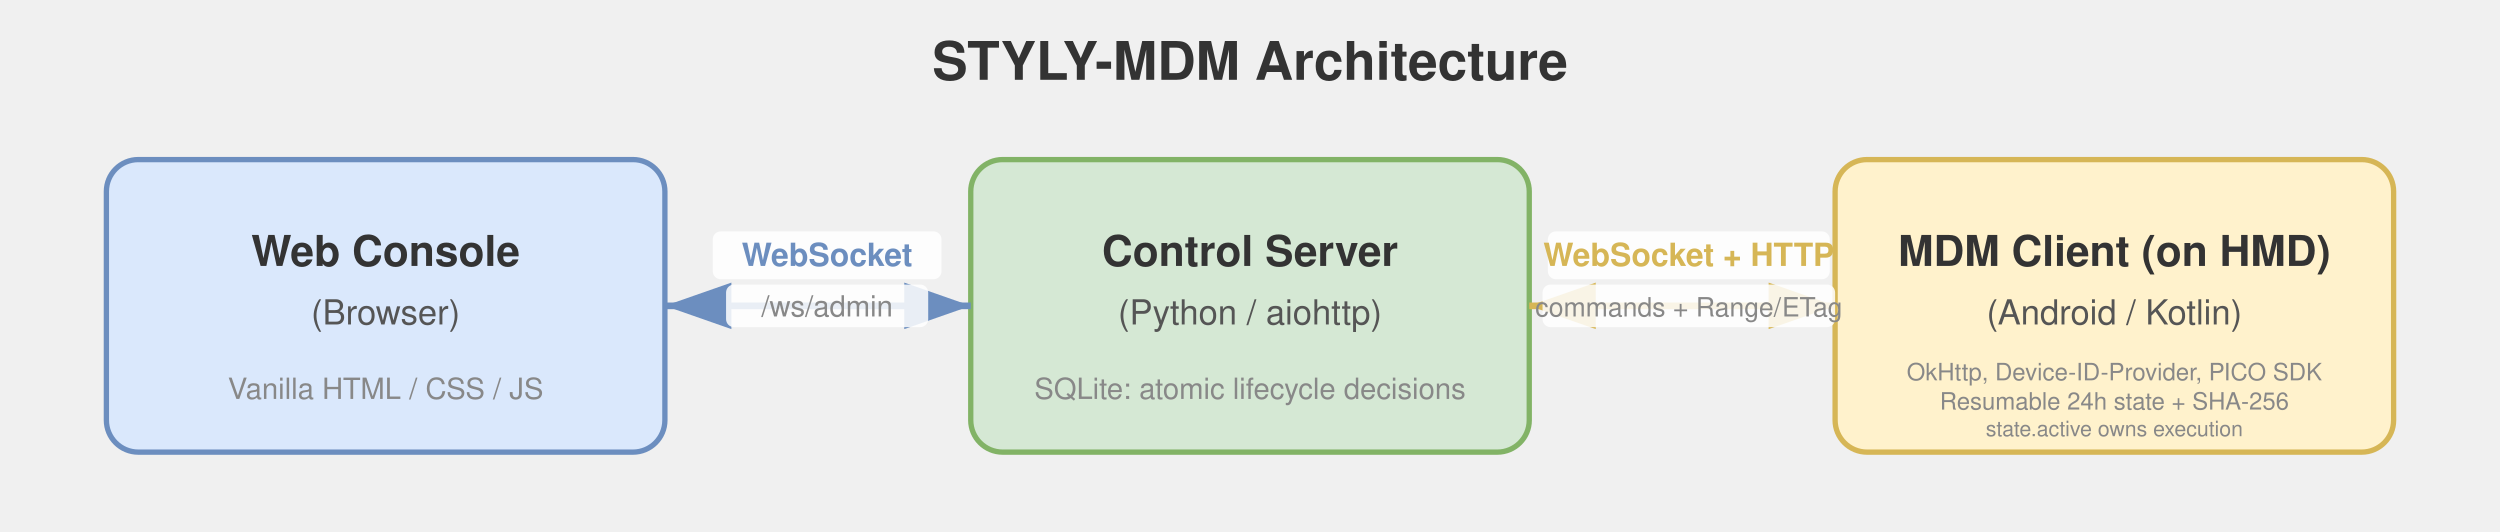
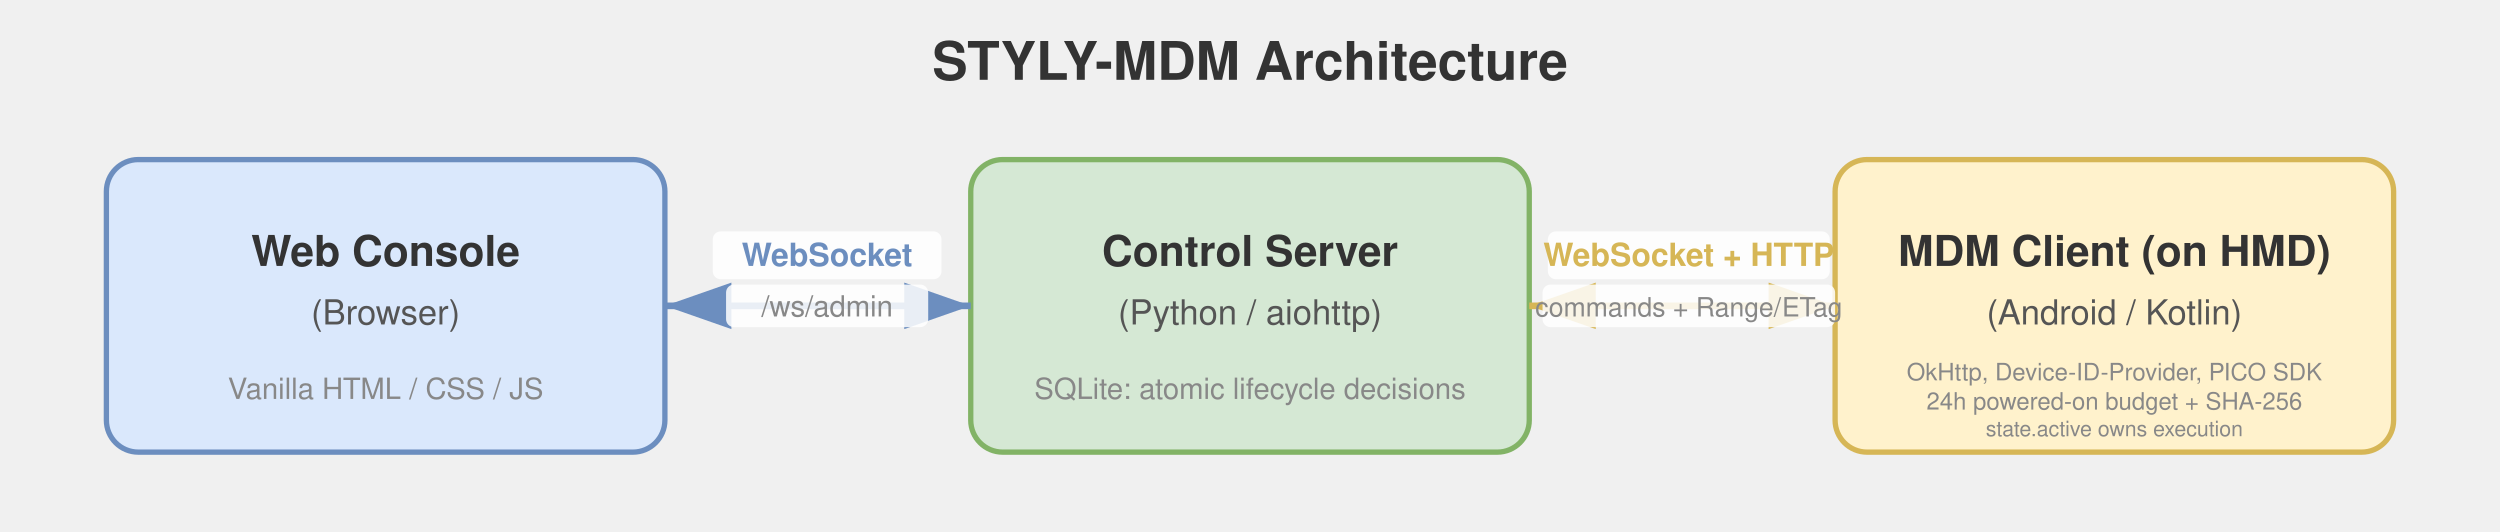
- <svg xmlns="http://www.w3.org/2000/svg" version="1.1" viewBox="0 0 940 200" font-family="Segoe UI, Helvetica, Arial, sans-serif" content="&lt;mxfile host=&quot;Claude&quot;&gt; &lt;diagram id=&quot;arch&quot; name=&quot;Architecture&quot;&gt; &lt;mxGraphModel dx=&quot;1422&quot; dy=&quot;762&quot; grid=&quot;1&quot; gridSize=&quot;10&quot; guides=&quot;1&quot; tooltips=&quot;1&quot; connect=&quot;1&quot; arrows=&quot;1&quot; fold=&quot;1&quot; page=&quot;1&quot; pageScale=&quot;1&quot; pageWidth=&quot;1169&quot; pageHeight=&quot;827&quot; math=&quot;0&quot; shadow=&quot;0&quot;&gt; &lt;root&gt; &lt;mxCell id=&quot;0&quot;/&gt; &lt;mxCell id=&quot;1&quot; parent=&quot;0&quot;/&gt; &lt;mxCell id=&quot;2&quot; value=&quot;&quot; style=&quot;rounded=1;whiteSpace=wrap;html=1;fillColor=#dae8fc;strokeColor=#6c8ebf;arcSize=10;&quot; vertex=&quot;1&quot; parent=&quot;1&quot;&gt;&lt;mxGeometry x=&quot;40&quot; y=&quot;80&quot; width=&quot;200&quot; height=&quot;100&quot; as=&quot;geometry&quot;/&gt;&lt;/mxCell&gt; &lt;mxCell id=&quot;2a&quot; value=&quot;&amp;lt;b&amp;gt;Web Console&amp;lt;/b&amp;gt;&amp;lt;br&amp;gt;(Browser)&quot; style=&quot;text;html=1;align=center;verticalAlign=middle;resizable=0;points=[];autosize=1;&quot; vertex=&quot;1&quot; parent=&quot;1&quot;&gt;&lt;mxGeometry x=&quot;95&quot; y=&quot;105&quot; width=&quot;90&quot; height=&quot;50&quot; as=&quot;geometry&quot;/&gt;&lt;/mxCell&gt; &lt;mxCell id=&quot;2b&quot; value=&quot;Vanilla HTML / CSS / JS&quot; style=&quot;text;html=1;align=center;verticalAlign=middle;fontColor=#666666;fontSize=10;&quot; vertex=&quot;1&quot; parent=&quot;1&quot;&gt;&lt;mxGeometry x=&quot;60&quot; y=&quot;155&quot; width=&quot;160&quot; height=&quot;20&quot; as=&quot;geometry&quot;/&gt;&lt;/mxCell&gt; &lt;mxCell id=&quot;3&quot; value=&quot;&quot; style=&quot;rounded=1;whiteSpace=wrap;html=1;fillColor=#d5e8d4;strokeColor=#82b366;arcSize=10;&quot; vertex=&quot;1&quot; parent=&quot;1&quot;&gt;&lt;mxGeometry x=&quot;360&quot; y=&quot;80&quot; width=&quot;220&quot; height=&quot;100&quot; as=&quot;geometry&quot;/&gt;&lt;/mxCell&gt; &lt;mxCell id=&quot;3a&quot; value=&quot;&amp;lt;b&amp;gt;Control Server&amp;lt;/b&amp;gt;&amp;lt;br&amp;gt;(Python / aiohttp)&quot; style=&quot;text;html=1;align=center;verticalAlign=middle;resizable=0;points=[];autosize=1;&quot; vertex=&quot;1&quot; parent=&quot;1&quot;&gt;&lt;mxGeometry x=&quot;405&quot; y=&quot;105&quot; width=&quot;130&quot; height=&quot;50&quot; as=&quot;geometry&quot;/&gt;&lt;/mxCell&gt; &lt;mxCell id=&quot;3b&quot; value=&quot;SQLite: atomic lifecycle decisions&quot; style=&quot;text;html=1;align=center;verticalAlign=middle;fontColor=#666666;fontSize=10;&quot; vertex=&quot;1&quot; parent=&quot;1&quot;&gt;&lt;mxGeometry x=&quot;390&quot; y=&quot;155&quot; width=&quot;160&quot; height=&quot;20&quot; as=&quot;geometry&quot;/&gt;&lt;/mxCell&gt; &lt;mxCell id=&quot;4&quot; value=&quot;&quot; style=&quot;rounded=1;whiteSpace=wrap;html=1;fillColor=#fff2cc;strokeColor=#d6b656;arcSize=10;&quot; vertex=&quot;1&quot; parent=&quot;1&quot;&gt;&lt;mxGeometry x=&quot;700&quot; y=&quot;80&quot; width=&quot;200&quot; height=&quot;100&quot; as=&quot;geometry&quot;/&gt;&lt;/mxCell&gt; &lt;mxCell id=&quot;4a&quot; value=&quot;&amp;lt;b&amp;gt;MDM Client (on HMD)&amp;lt;/b&amp;gt;&amp;lt;br&amp;gt;(Android / Kotlin)&quot; style=&quot;text;html=1;align=center;verticalAlign=middle;resizable=0;points=[];autosize=1;&quot; vertex=&quot;1&quot; parent=&quot;1&quot;&gt;&lt;mxGeometry x=&quot;740&quot; y=&quot;105&quot; width=&quot;120&quot; height=&quot;50&quot; as=&quot;geometry&quot;/&gt;&lt;/mxCell&gt; &lt;mxCell id=&quot;4b&quot; value=&quot;OkHttp, PICO SDK; resumable SHA-256; single owner + durable apply gate&quot; style=&quot;text;html=1;align=center;verticalAlign=middle;fontColor=#666666;fontSize=10;&quot; vertex=&quot;1&quot; parent=&quot;1&quot;&gt;&lt;mxGeometry x=&quot;705&quot; y=&quot;155&quot; width=&quot;190&quot; height=&quot;20&quot; as=&quot;geometry&quot;/&gt;&lt;/mxCell&gt; &lt;mxCell id=&quot;5&quot; style=&quot;edgeStyle=orthogonalEdgeStyle;rounded=0;orthogonalLoop=1;jettySize=auto;containsPoints=1;endArrow=block;endFill=1;startArrow=block;startFill=1;strokeWidth=2;strokeColor=#6c8ebf;&quot; edge=&quot;1&quot; parent=&quot;1&quot; source=&quot;2&quot; target=&quot;3&quot;&gt;&lt;mxGeometry relative=&quot;1&quot; as=&quot;geometry&quot;/&gt;&lt;/mxCell&gt; &lt;mxCell id=&quot;5a&quot; value=&quot;WebSocket&amp;lt;br&amp;gt;&amp;lt;font style=&amp;quot;font-size:10px&amp;quot;&amp;gt;/ws/admin&amp;lt;/font&amp;gt;&quot; style=&quot;edgeLabel;html=1;align=center;verticalAlign=middle;resizable=0;points=[];&quot; vertex=&quot;1&quot; connectable=&quot;0&quot; parent=&quot;5&quot;&gt;&lt;mxGeometry x=&quot;-0.1&quot; relative=&quot;1&quot; as=&quot;geometry&quot;&gt;&lt;mxPoint as=&quot;offset&quot;/&gt;&lt;/mxGeometry&gt;&lt;/mxCell&gt; &lt;mxCell id=&quot;6&quot; style=&quot;edgeStyle=orthogonalEdgeStyle;rounded=0;orthogonalLoop=1;jettySize=auto;containsPoints=1;endArrow=block;endFill=1;startArrow=block;startFill=1;strokeWidth=2;strokeColor=#d6b656;&quot; edge=&quot;1&quot; parent=&quot;1&quot; source=&quot;3&quot; target=&quot;4&quot;&gt;&lt;mxGeometry relative=&quot;1&quot; as=&quot;geometry&quot;/&gt;&lt;/mxCell&gt; &lt;mxCell id=&quot;6a&quot; value=&quot;WebSocket + HTTP&amp;lt;br&amp;gt;&amp;lt;font style=&amp;quot;font-size:10px&amp;quot;&amp;gt;commands + Range/ETag&amp;lt;/font&amp;gt;&quot; style=&quot;edgeLabel;html=1;align=center;verticalAlign=middle;resizable=0;points=[];&quot; vertex=&quot;1&quot; connectable=&quot;0&quot; parent=&quot;6&quot;&gt;&lt;mxGeometry x=&quot;-0.1&quot; relative=&quot;1&quot; as=&quot;geometry&quot;&gt;&lt;mxPoint as=&quot;offset&quot;/&gt;&lt;/mxGeometry&gt;&lt;/mxCell&gt; &lt;mxCell id=&quot;7&quot; value=&quot;&amp;lt;font style=&amp;quot;font-size:16px&amp;quot;&amp;gt;&amp;lt;b&amp;gt;STYLY-MDM Architecture&amp;lt;/b&amp;gt;&amp;lt;/font&amp;gt;&quot; style=&quot;text;html=1;align=center;verticalAlign=middle;resizable=0;points=[];autosize=1;&quot; vertex=&quot;1&quot; parent=&quot;1&quot;&gt;&lt;mxGeometry x=&quot;350&quot; y=&quot;20&quot; width=&quot;240&quot; height=&quot;40&quot; as=&quot;geometry&quot;/&gt;&lt;/mxCell&gt; &lt;/root&gt; &lt;/mxGraphModel&gt; &lt;/diagram&gt; &lt;/mxfile&gt;">
+ <svg xmlns="http://www.w3.org/2000/svg" version="1.1" viewBox="0 0 940 200" font-family="Segoe UI, Helvetica, Arial, sans-serif" content="&lt;mxfile host=&quot;Claude&quot;&gt; &lt;diagram id=&quot;arch&quot; name=&quot;Architecture&quot;&gt; &lt;mxGraphModel dx=&quot;1422&quot; dy=&quot;762&quot; grid=&quot;1&quot; gridSize=&quot;10&quot; guides=&quot;1&quot; tooltips=&quot;1&quot; connect=&quot;1&quot; arrows=&quot;1&quot; fold=&quot;1&quot; page=&quot;1&quot; pageScale=&quot;1&quot; pageWidth=&quot;1169&quot; pageHeight=&quot;827&quot; math=&quot;0&quot; shadow=&quot;0&quot;&gt; &lt;root&gt; &lt;mxCell id=&quot;0&quot;/&gt; &lt;mxCell id=&quot;1&quot; parent=&quot;0&quot;/&gt; &lt;mxCell id=&quot;2&quot; value=&quot;&quot; style=&quot;rounded=1;whiteSpace=wrap;html=1;fillColor=#dae8fc;strokeColor=#6c8ebf;arcSize=10;&quot; vertex=&quot;1&quot; parent=&quot;1&quot;&gt;&lt;mxGeometry x=&quot;40&quot; y=&quot;80&quot; width=&quot;200&quot; height=&quot;100&quot; as=&quot;geometry&quot;/&gt;&lt;/mxCell&gt; &lt;mxCell id=&quot;2a&quot; value=&quot;&amp;lt;b&amp;gt;Web Console&amp;lt;/b&amp;gt;&amp;lt;br&amp;gt;(Browser)&quot; style=&quot;text;html=1;align=center;verticalAlign=middle;resizable=0;points=[];autosize=1;&quot; vertex=&quot;1&quot; parent=&quot;1&quot;&gt;&lt;mxGeometry x=&quot;95&quot; y=&quot;105&quot; width=&quot;90&quot; height=&quot;50&quot; as=&quot;geometry&quot;/&gt;&lt;/mxCell&gt; &lt;mxCell id=&quot;2b&quot; value=&quot;Vanilla HTML / CSS / JS&quot; style=&quot;text;html=1;align=center;verticalAlign=middle;fontColor=#666666;fontSize=10;&quot; vertex=&quot;1&quot; parent=&quot;1&quot;&gt;&lt;mxGeometry x=&quot;60&quot; y=&quot;155&quot; width=&quot;160&quot; height=&quot;20&quot; as=&quot;geometry&quot;/&gt;&lt;/mxCell&gt; &lt;mxCell id=&quot;3&quot; value=&quot;&quot; style=&quot;rounded=1;whiteSpace=wrap;html=1;fillColor=#d5e8d4;strokeColor=#82b366;arcSize=10;&quot; vertex=&quot;1&quot; parent=&quot;1&quot;&gt;&lt;mxGeometry x=&quot;360&quot; y=&quot;80&quot; width=&quot;220&quot; height=&quot;100&quot; as=&quot;geometry&quot;/&gt;&lt;/mxCell&gt; &lt;mxCell id=&quot;3a&quot; value=&quot;&amp;lt;b&amp;gt;Control Server&amp;lt;/b&amp;gt;&amp;lt;br&amp;gt;(Python / aiohttp)&quot; style=&quot;text;html=1;align=center;verticalAlign=middle;resizable=0;points=[];autosize=1;&quot; vertex=&quot;1&quot; parent=&quot;1&quot;&gt;&lt;mxGeometry x=&quot;405&quot; y=&quot;105&quot; width=&quot;130&quot; height=&quot;50&quot; as=&quot;geometry&quot;/&gt;&lt;/mxCell&gt; &lt;mxCell id=&quot;3b&quot; value=&quot;SQLite: atomic lifecycle decisions&quot; style=&quot;text;html=1;align=center;verticalAlign=middle;fontColor=#666666;fontSize=10;&quot; vertex=&quot;1&quot; parent=&quot;1&quot;&gt;&lt;mxGeometry x=&quot;390&quot; y=&quot;155&quot; width=&quot;160&quot; height=&quot;20&quot; as=&quot;geometry&quot;/&gt;&lt;/mxCell&gt; &lt;mxCell id=&quot;4&quot; value=&quot;&quot; style=&quot;rounded=1;whiteSpace=wrap;html=1;fillColor=#fff2cc;strokeColor=#d6b656;arcSize=10;&quot; vertex=&quot;1&quot; parent=&quot;1&quot;&gt;&lt;mxGeometry x=&quot;700&quot; y=&quot;80&quot; width=&quot;200&quot; height=&quot;100&quot; as=&quot;geometry&quot;/&gt;&lt;/mxCell&gt; &lt;mxCell id=&quot;4a&quot; value=&quot;&amp;lt;b&amp;gt;MDM Client (on HMD)&amp;lt;/b&amp;gt;&amp;lt;br&amp;gt;(Android / Kotlin)&quot; style=&quot;text;html=1;align=center;verticalAlign=middle;resizable=0;points=[];autosize=1;&quot; vertex=&quot;1&quot; parent=&quot;1&quot;&gt;&lt;mxGeometry x=&quot;740&quot; y=&quot;105&quot; width=&quot;120&quot; height=&quot;50&quot; as=&quot;geometry&quot;/&gt;&lt;/mxCell&gt; &lt;mxCell id=&quot;4b&quot; value=&quot;OkHttp, PICO SDK; resumable SHA-256; 24h powered-on budget; durable apply gate&quot; style=&quot;text;html=1;align=center;verticalAlign=middle;fontColor=#666666;fontSize=10;&quot; vertex=&quot;1&quot; parent=&quot;1&quot;&gt;&lt;mxGeometry x=&quot;705&quot; y=&quot;155&quot; width=&quot;190&quot; height=&quot;20&quot; as=&quot;geometry&quot;/&gt;&lt;/mxCell&gt; &lt;mxCell id=&quot;5&quot; style=&quot;edgeStyle=orthogonalEdgeStyle;rounded=0;orthogonalLoop=1;jettySize=auto;containsPoints=1;endArrow=block;endFill=1;startArrow=block;startFill=1;strokeWidth=2;strokeColor=#6c8ebf;&quot; edge=&quot;1&quot; parent=&quot;1&quot; source=&quot;2&quot; target=&quot;3&quot;&gt;&lt;mxGeometry relative=&quot;1&quot; as=&quot;geometry&quot;/&gt;&lt;/mxCell&gt; &lt;mxCell id=&quot;5a&quot; value=&quot;WebSocket&amp;lt;br&amp;gt;&amp;lt;font style=&amp;quot;font-size:10px&amp;quot;&amp;gt;/ws/admin&amp;lt;/font&amp;gt;&quot; style=&quot;edgeLabel;html=1;align=center;verticalAlign=middle;resizable=0;points=[];&quot; vertex=&quot;1&quot; connectable=&quot;0&quot; parent=&quot;5&quot;&gt;&lt;mxGeometry x=&quot;-0.1&quot; relative=&quot;1&quot; as=&quot;geometry&quot;&gt;&lt;mxPoint as=&quot;offset&quot;/&gt;&lt;/mxGeometry&gt;&lt;/mxCell&gt; &lt;mxCell id=&quot;6&quot; style=&quot;edgeStyle=orthogonalEdgeStyle;rounded=0;orthogonalLoop=1;jettySize=auto;containsPoints=1;endArrow=block;endFill=1;startArrow=block;startFill=1;strokeWidth=2;strokeColor=#d6b656;&quot; edge=&quot;1&quot; parent=&quot;1&quot; source=&quot;3&quot; target=&quot;4&quot;&gt;&lt;mxGeometry relative=&quot;1&quot; as=&quot;geometry&quot;/&gt;&lt;/mxCell&gt; &lt;mxCell id=&quot;6a&quot; value=&quot;WebSocket + HTTP&amp;lt;br&amp;gt;&amp;lt;font style=&amp;quot;font-size:10px&amp;quot;&amp;gt;commands + Range/ETag&amp;lt;/font&amp;gt;&quot; style=&quot;edgeLabel;html=1;align=center;verticalAlign=middle;resizable=0;points=[];&quot; vertex=&quot;1&quot; connectable=&quot;0&quot; parent=&quot;6&quot;&gt;&lt;mxGeometry x=&quot;-0.1&quot; relative=&quot;1&quot; as=&quot;geometry&quot;&gt;&lt;mxPoint as=&quot;offset&quot;/&gt;&lt;/mxGeometry&gt;&lt;/mxCell&gt; &lt;mxCell id=&quot;7&quot; value=&quot;&amp;lt;font style=&amp;quot;font-size:16px&amp;quot;&amp;gt;&amp;lt;b&amp;gt;STYLY-MDM Architecture&amp;lt;/b&amp;gt;&amp;lt;/font&amp;gt;&quot; style=&quot;text;html=1;align=center;verticalAlign=middle;resizable=0;points=[];autosize=1;&quot; vertex=&quot;1&quot; parent=&quot;1&quot;&gt;&lt;mxGeometry x=&quot;350&quot; y=&quot;20&quot; width=&quot;240&quot; height=&quot;40&quot; as=&quot;geometry&quot;/&gt;&lt;/mxCell&gt; &lt;/root&gt; &lt;/mxGraphModel&gt; &lt;/diagram&gt; &lt;/mxfile&gt;">
  <text x="470" y="30" text-anchor="middle" font-size="20" font-weight="bold" fill="#333">STYLY-MDM Architecture</text>
  <rect x="40" y="60" width="210" height="110" rx="12" ry="12" fill="#dae8fc" stroke="#6c8ebf" stroke-width="2" />
  <text x="145" y="100" text-anchor="middle" font-size="16" font-weight="bold" fill="#333">Web Console</text>
  <text x="145" y="122" text-anchor="middle" font-size="13" fill="#555">(Browser)</text>
  <text x="145" y="150" text-anchor="middle" font-size="11" fill="#888">Vanilla HTML / CSS / JS</text>
  <rect x="365" y="60" width="210" height="110" rx="12" ry="12" fill="#d5e8d4" stroke="#82b366" stroke-width="2" />
  <text x="470" y="100" text-anchor="middle" font-size="16" font-weight="bold" fill="#333">Control Server</text>
  <text x="470" y="122" text-anchor="middle" font-size="13" fill="#555">(Python / aiohttp)</text>
  <text x="470" y="150" text-anchor="middle" font-size="11" fill="#888">SQLite: atomic lifecycle decisions</text>
  <rect x="690" y="60" width="210" height="110" rx="12" ry="12" fill="#fff2cc" stroke="#d6b656" stroke-width="2" />
  <text x="795" y="100" text-anchor="middle" font-size="16" font-weight="bold" fill="#333">MDM Client (on HMD)</text>
  <text x="795" y="122" text-anchor="middle" font-size="13" fill="#555">(Android / Kotlin)</text>
  <text x="795" y="143" text-anchor="middle" font-size="9" fill="#888">OkHttp, Device-ID-Provider, PICO SDK</text>
-   <text x="795" y="154" text-anchor="middle" font-size="9" fill="#888">Resumable 24h state + SHA-256</text>
+   <text x="795" y="154" text-anchor="middle" font-size="9" fill="#888">24h powered-on budget + SHA-256</text>
  <text x="795" y="164" text-anchor="middle" font-size="8" fill="#888">state.active owns execution</text>
  <defs>
    <marker id="arrowRight" markerWidth="10" markerHeight="7" refX="10" refY="3.5" orient="auto">
      <polygon points="0 0, 10 3.5, 0 7" fill="#6c8ebf" />
    </marker>
    <marker id="arrowLeft" markerWidth="10" markerHeight="7" refX="0" refY="3.5" orient="auto">
      <polygon points="10 0, 0 3.5, 10 7" fill="#6c8ebf" />
    </marker>
    <marker id="arrowRight2" markerWidth="10" markerHeight="7" refX="10" refY="3.5" orient="auto">
      <polygon points="0 0, 10 3.5, 0 7" fill="#d6b656" />
    </marker>
    <marker id="arrowLeft2" markerWidth="10" markerHeight="7" refX="0" refY="3.5" orient="auto">
      <polygon points="10 0, 0 3.5, 10 7" fill="#d6b656" />
    </marker>
  </defs>
  <line x1="250" y1="115" x2="365" y2="115" stroke="#6c8ebf" stroke-width="2.5" marker-start="url(#arrowLeft)" marker-end="url(#arrowRight)" />
  <rect x="268" y="87" width="86" height="18" rx="3" fill="white" fill-opacity="0.85" />
  <text x="311" y="100" text-anchor="middle" font-size="12" font-weight="bold" fill="#6c8ebf">WebSocket</text>
  <rect x="273" y="107" width="76" height="16" rx="3" fill="white" fill-opacity="0.85" />
  <text x="311" y="119" text-anchor="middle" font-size="11" fill="#888">/ws/admin</text>
  <line x1="575" y1="115" x2="690" y2="115" stroke="#d6b656" stroke-width="2.5" marker-start="url(#arrowLeft2)" marker-end="url(#arrowRight2)" />
  <rect x="582" y="87" width="106" height="18" rx="3" fill="white" fill-opacity="0.85" />
  <text x="635" y="100" text-anchor="middle" font-size="12" font-weight="bold" fill="#d6b656">WebSocket + HTTP</text>
  <rect x="580" y="107" width="110" height="16" rx="3" fill="white" fill-opacity="0.85" />
  <text x="635" y="119" text-anchor="middle" font-size="10" fill="#888">commands + Range/ETag</text>
</svg>
